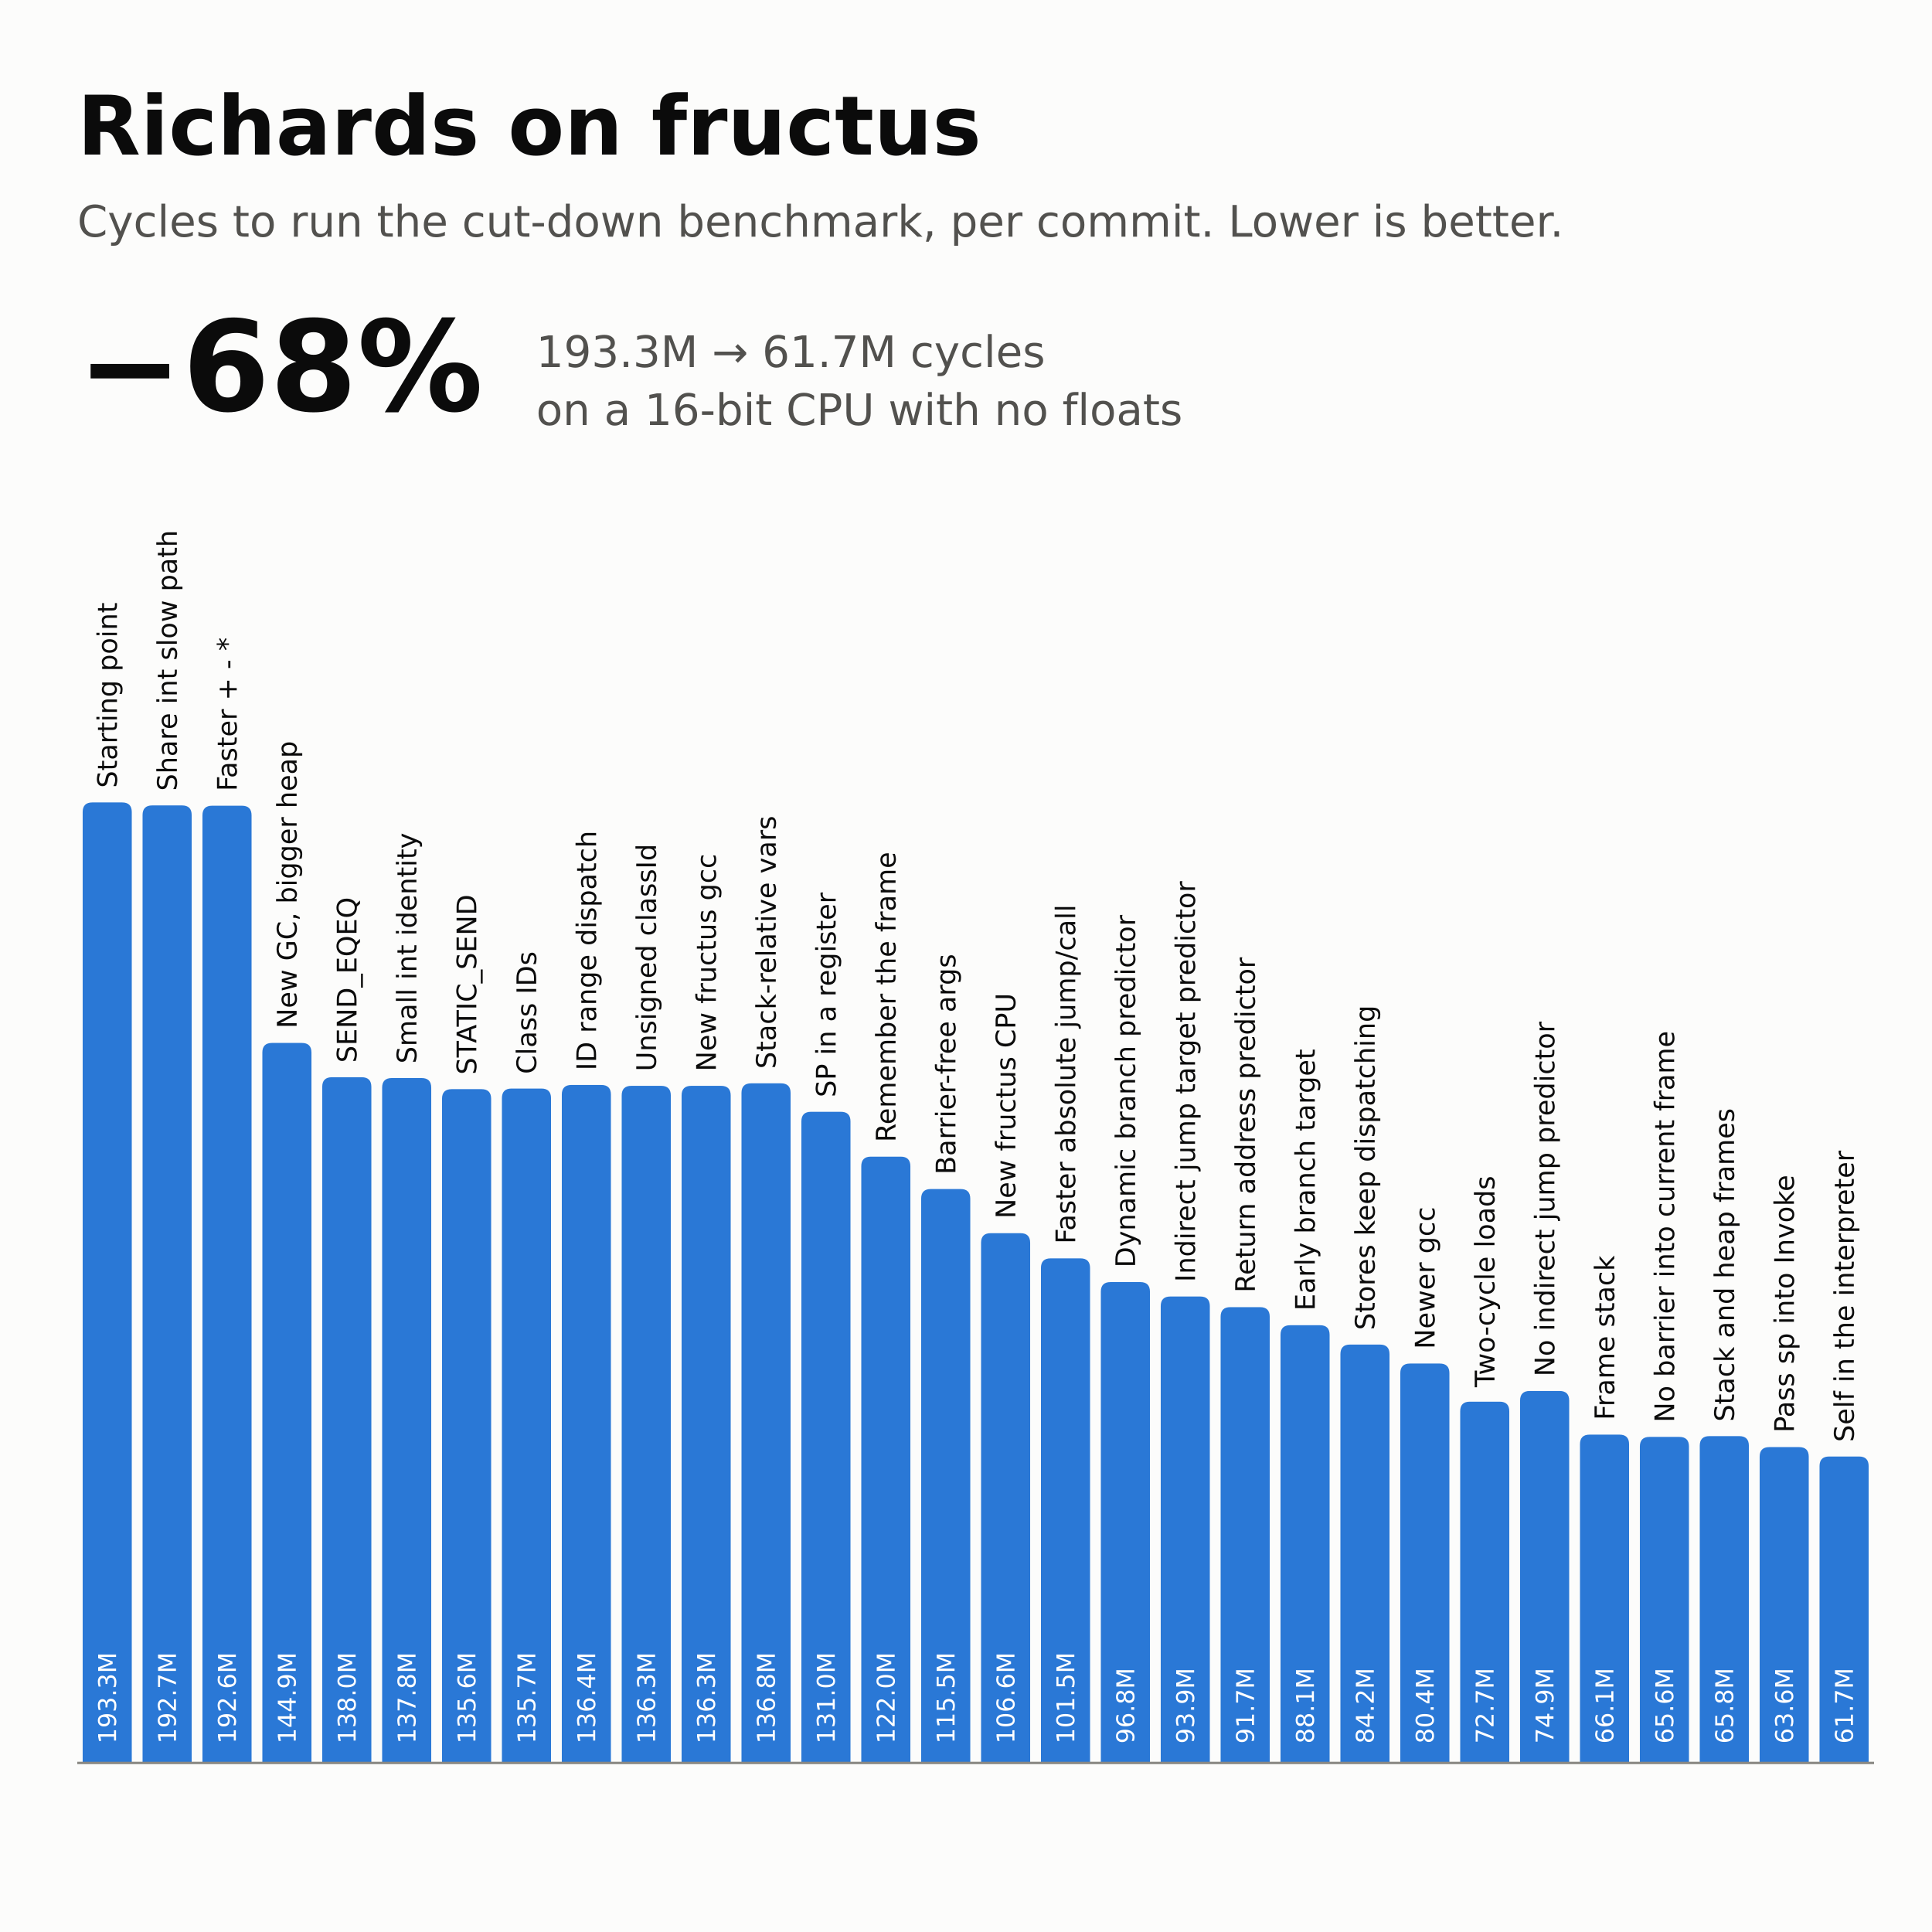
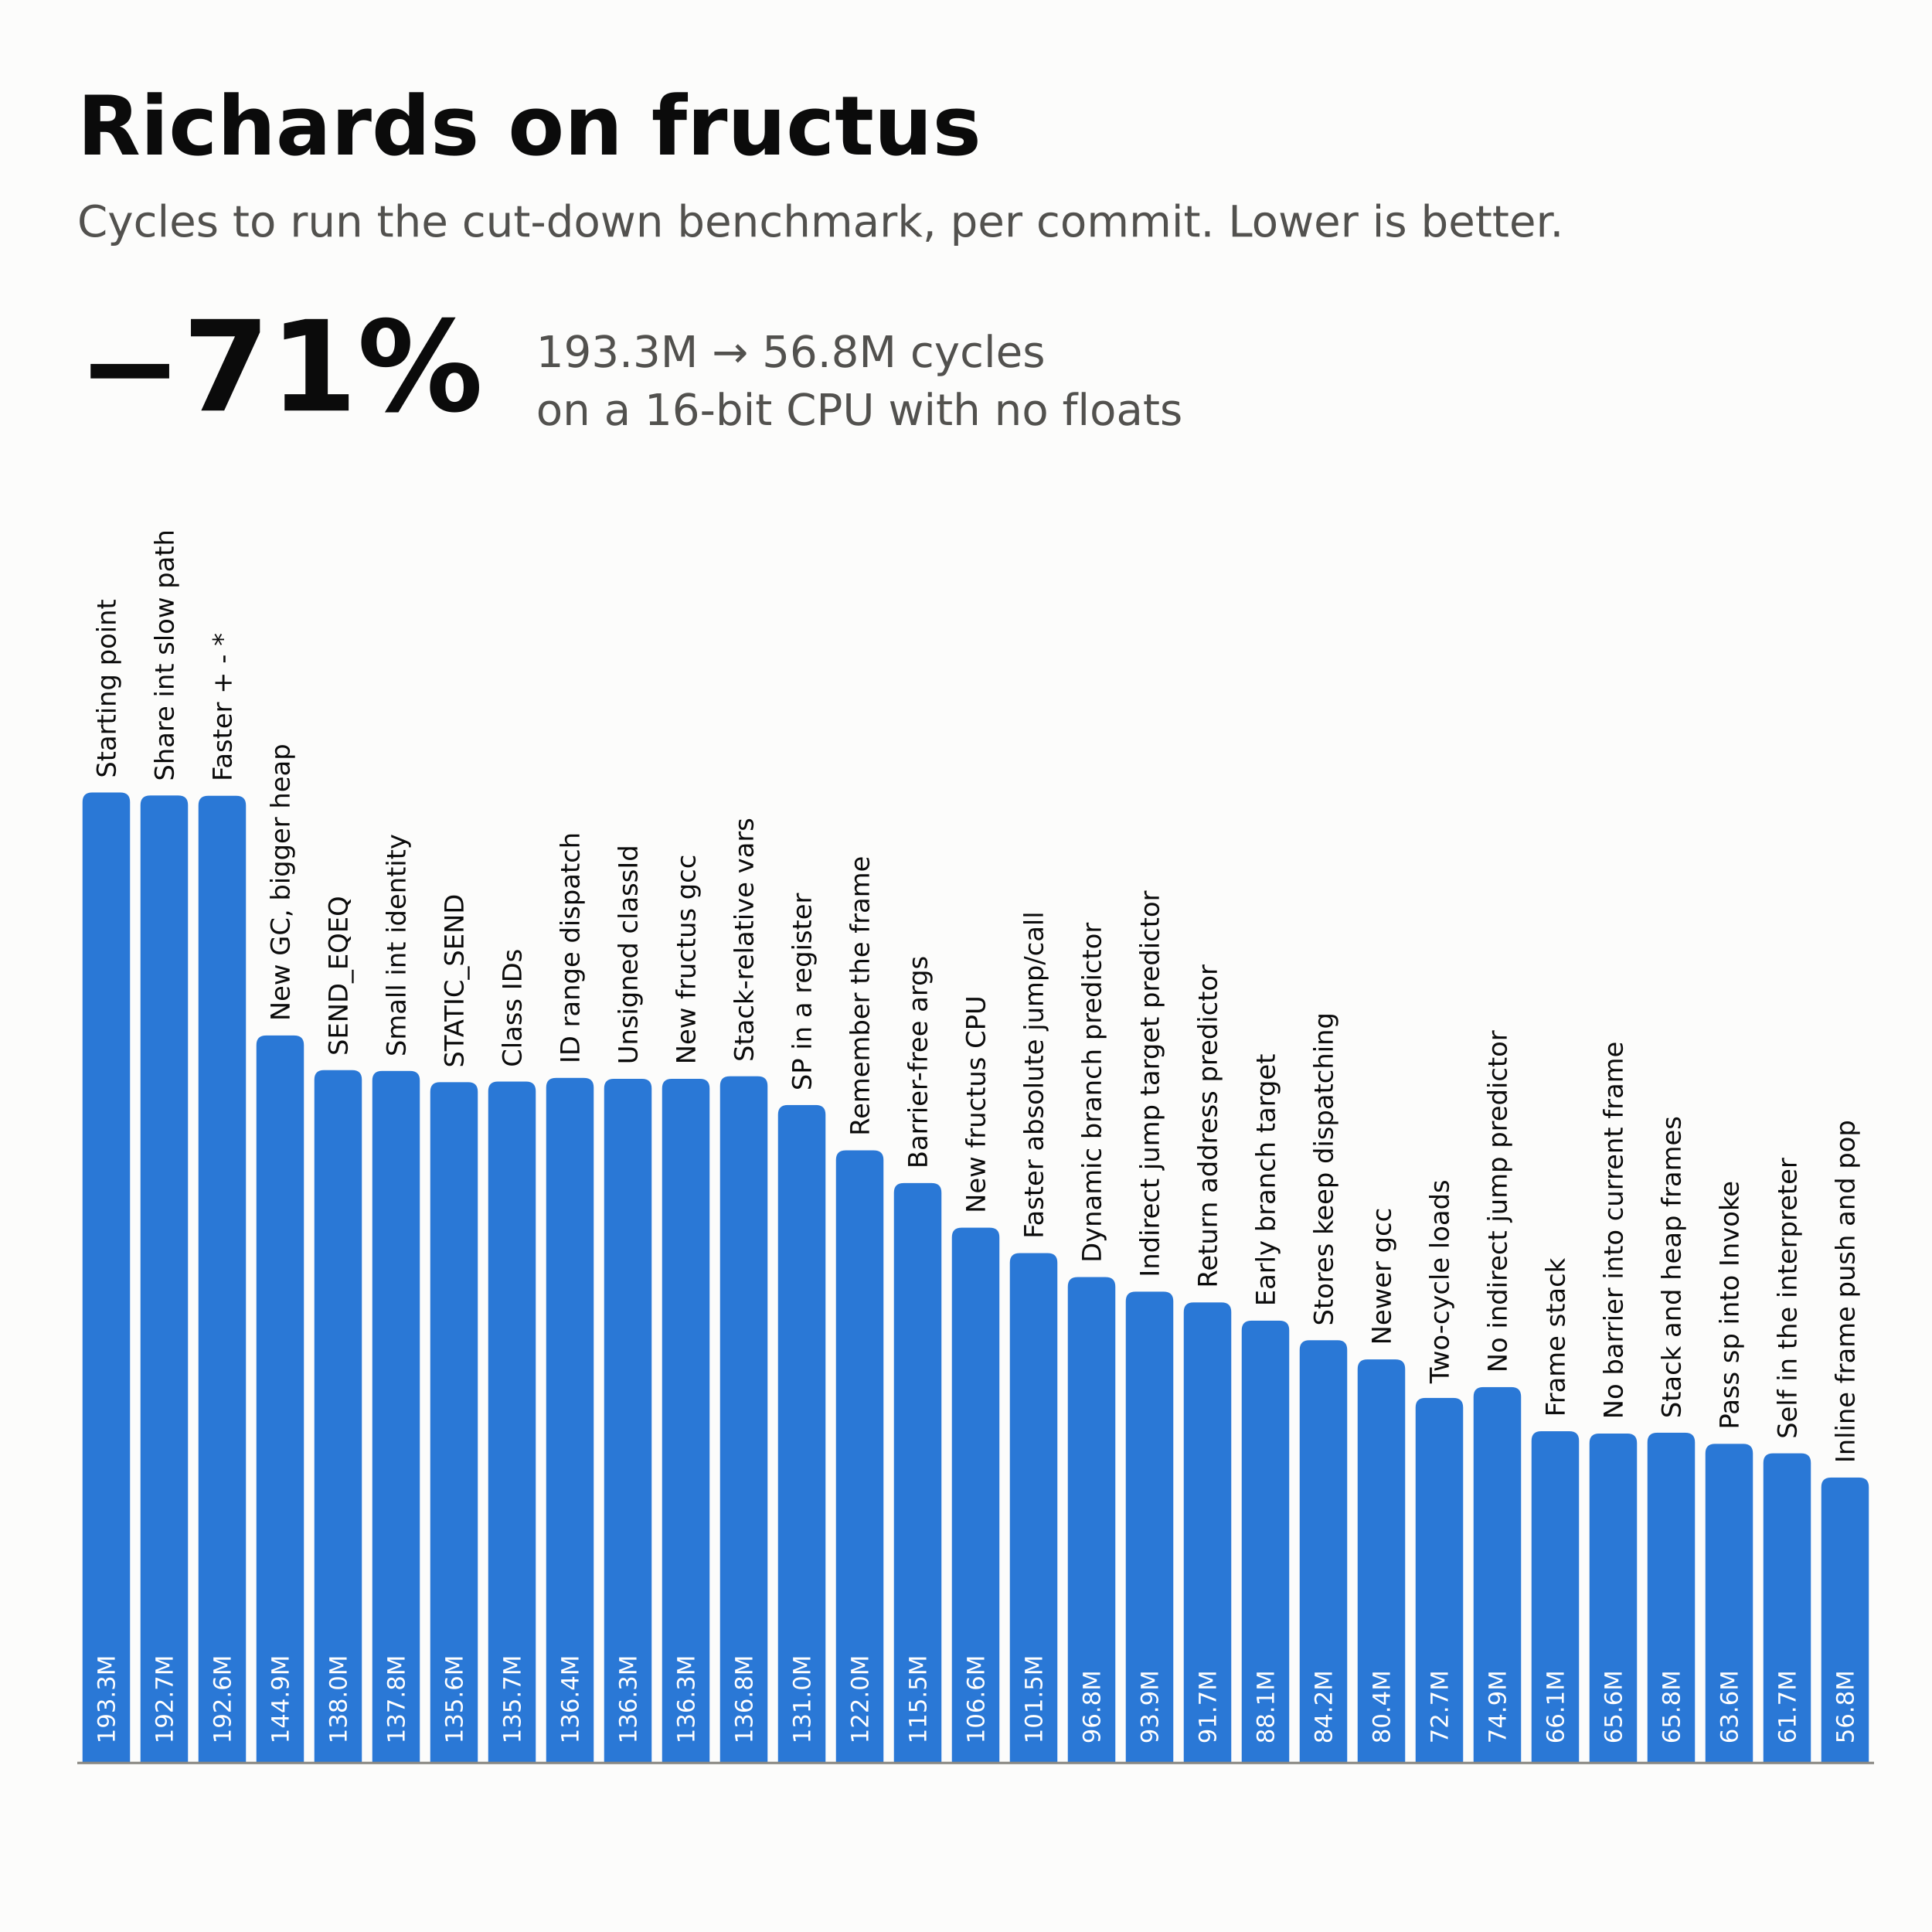
<svg xmlns="http://www.w3.org/2000/svg" width="800" height="800" viewBox="0 0 800 800" font-family="'DejaVu Sans', 'Liberation Sans', sans-serif">
  <rect width="800" height="800" fill="#fcfcfb" />
  <text x="32" y="64" font-size="34" font-weight="bold" fill="#0b0b0b">Richards on fructus</text>
  <text x="32" y="98" font-size="18" fill="#52514e">Cycles to run the cut-down benchmark, per commit. Lower is better.</text>
-   <text x="32" y="170" font-size="52" font-weight="bold" fill="#0b0b0b">−68%</text>
-   <text x="222" y="152" font-size="18" fill="#52514e">193.3M → 61.7M cycles</text>
+   <text x="32" y="170" font-size="52" font-weight="bold" fill="#0b0b0b">−71%</text>
+   <text x="222" y="152" font-size="18" fill="#52514e">193.3M → 56.8M cycles</text>
  <text x="222" y="176" font-size="18" fill="#52514e">on a 16-bit CPU with no floats</text>
-   <path d="M34.232,730 V336.272 Q34.232,332.272 38.232,332.272 H50.568 Q54.568,332.272 54.568,336.272 V730 Z" fill="#2a78d6" />
-   <text transform="translate(48.06048,722) rotate(-90)" font-size="10.168" fill="#ffffff">193.3M</text>
-   <text transform="translate(48.42653,326.2722) rotate(-90)" font-size="11.2" fill="#0b0b0b">Starting point</text>
-   <path d="M59.032,730 V337.507 Q59.032,333.507 63.032,333.507 H75.368 Q79.368,333.507 79.368,337.507 V730 Z" fill="#2a78d6" />
-   <text transform="translate(72.86048,722) rotate(-90)" font-size="10.168" fill="#ffffff">192.7M</text>
-   <text transform="translate(73.22653,327.5067) rotate(-90)" font-size="11.2" fill="#0b0b0b">Share int slow path</text>
-   <path d="M83.832,730 V337.63 Q83.832,333.63 87.832,333.63 H100.168 Q104.168,333.63 104.168,337.63 V730 Z" fill="#2a78d6" />
-   <text transform="translate(97.66048,722) rotate(-90)" font-size="10.168" fill="#ffffff">192.6M</text>
-   <text transform="translate(98.02653,327.6302) rotate(-90)" font-size="11.2" fill="#0b0b0b">Faster + - *</text>
-   <path d="M108.632,730 V435.858 Q108.632,431.858 112.632,431.858 H124.968 Q128.968,431.858 128.968,435.858 V730 Z" fill="#2a78d6" />
-   <text transform="translate(122.4605,722) rotate(-90)" font-size="10.168" fill="#ffffff">144.9M</text>
-   <text transform="translate(122.8265,425.8585) rotate(-90)" font-size="11.2" fill="#0b0b0b">New GC, bigger heap</text>
-   <path d="M133.432,730 V450.056 Q133.432,446.056 137.432,446.056 H149.768 Q153.768,446.056 153.768,450.056 V730 Z" fill="#2a78d6" />
-   <text transform="translate(147.2605,722) rotate(-90)" font-size="10.168" fill="#ffffff">138.0M</text>
-   <text transform="translate(147.6265,440.0557) rotate(-90)" font-size="11.2" fill="#0b0b0b">SEND_EQEQ</text>
-   <path d="M158.232,730 V450.396 Q158.232,446.396 162.232,446.396 H174.568 Q178.568,446.396 178.568,450.396 V730 Z" fill="#2a78d6" />
-   <text transform="translate(172.0605,722) rotate(-90)" font-size="10.168" fill="#ffffff">137.8M</text>
-   <text transform="translate(172.4265,440.3964) rotate(-90)" font-size="11.2" fill="#0b0b0b">Small int identity</text>
-   <path d="M183.032,730 V454.994 Q183.032,450.994 187.032,450.994 H199.368 Q203.368,450.994 203.368,454.994 V730 Z" fill="#2a78d6" />
-   <text transform="translate(196.8605,722) rotate(-90)" font-size="10.168" fill="#ffffff">135.6M</text>
-   <text transform="translate(197.2265,444.9938) rotate(-90)" font-size="11.2" fill="#0b0b0b">STATIC_SEND</text>
-   <path d="M207.832,730 V454.743 Q207.832,450.743 211.832,450.743 H224.168 Q228.168,450.743 228.168,454.743 V730 Z" fill="#2a78d6" />
-   <text transform="translate(221.6605,722) rotate(-90)" font-size="10.168" fill="#ffffff">135.7M</text>
-   <text transform="translate(222.0265,444.7427) rotate(-90)" font-size="11.2" fill="#0b0b0b">Class IDs</text>
-   <path d="M232.632,730 V453.258 Q232.632,449.258 236.632,449.258 H248.968 Q252.968,449.258 252.968,453.258 V730 Z" fill="#2a78d6" />
-   <text transform="translate(246.4605,722) rotate(-90)" font-size="10.168" fill="#ffffff">136.4M</text>
-   <text transform="translate(246.8265,443.2584) rotate(-90)" font-size="11.2" fill="#0b0b0b">ID range dispatch</text>
-   <path d="M257.432,730 V453.623 Q257.432,449.623 261.432,449.623 H273.768 Q277.768,449.623 277.768,453.623 V730 Z" fill="#2a78d6" />
-   <text transform="translate(271.2605,722) rotate(-90)" font-size="10.168" fill="#ffffff">136.3M</text>
-   <text transform="translate(271.6265,443.6234) rotate(-90)" font-size="11.2" fill="#0b0b0b">Unsigned classId</text>
-   <path d="M282.232,730 V453.623 Q282.232,449.623 286.232,449.623 H298.568 Q302.568,449.623 302.568,453.623 V730 Z" fill="#2a78d6" />
-   <text transform="translate(296.0605,722) rotate(-90)" font-size="10.168" fill="#ffffff">136.3M</text>
-   <text transform="translate(296.4265,443.6234) rotate(-90)" font-size="11.2" fill="#0b0b0b">New fructus gcc</text>
-   <path d="M307.032,730 V452.581 Q307.032,448.581 311.032,448.581 H323.368 Q327.368,448.581 327.368,452.581 V730 Z" fill="#2a78d6" />
-   <text transform="translate(320.8605,722) rotate(-90)" font-size="10.168" fill="#ffffff">136.8M</text>
-   <text transform="translate(321.2265,442.5807) rotate(-90)" font-size="11.2" fill="#0b0b0b">Stack-relative vars</text>
-   <path d="M331.832,730 V464.366 Q331.832,460.366 335.832,460.366 H348.168 Q352.168,460.366 352.168,464.366 V730 Z" fill="#2a78d6" />
-   <text transform="translate(345.6605,722) rotate(-90)" font-size="10.168" fill="#ffffff">131.0M</text>
-   <text transform="translate(346.0265,454.3658) rotate(-90)" font-size="11.2" fill="#0b0b0b">SP in a register</text>
-   <path d="M356.632,730 V482.945 Q356.632,478.945 360.632,478.945 H372.968 Q376.968,478.945 376.968,482.945 V730 Z" fill="#2a78d6" />
-   <text transform="translate(370.4605,722) rotate(-90)" font-size="10.168" fill="#ffffff">122.0M</text>
-   <text transform="translate(370.8265,472.9449) rotate(-90)" font-size="11.2" fill="#0b0b0b">Remember the frame</text>
-   <path d="M381.432,730 V496.352 Q381.432,492.352 385.432,492.352 H397.768 Q401.768,492.352 401.768,496.352 V730 Z" fill="#2a78d6" />
-   <text transform="translate(395.2605,722) rotate(-90)" font-size="10.168" fill="#ffffff">115.5M</text>
-   <text transform="translate(395.6265,486.3523) rotate(-90)" font-size="11.2" fill="#0b0b0b">Barrier-free args</text>
-   <path d="M406.232,730 V514.633 Q406.232,510.633 410.232,510.633 H422.568 Q426.568,510.633 426.568,514.633 V730 Z" fill="#2a78d6" />
-   <text transform="translate(420.0605,722) rotate(-90)" font-size="10.168" fill="#ffffff">106.6M</text>
-   <text transform="translate(420.4265,504.633) rotate(-90)" font-size="11.2" fill="#0b0b0b">New fructus CPU</text>
-   <path d="M431.032,730 V525.062 Q431.032,521.062 435.032,521.062 H447.368 Q451.368,521.062 451.368,525.062 V730 Z" fill="#2a78d6" />
-   <text transform="translate(444.8605,722) rotate(-90)" font-size="10.168" fill="#ffffff">101.5M</text>
-   <text transform="translate(445.2265,515.0617) rotate(-90)" font-size="11.2" fill="#0b0b0b">Faster absolute jump/call</text>
-   <path d="M455.832,730 V534.885 Q455.832,530.885 459.832,530.885 H472.168 Q476.168,530.885 476.168,534.885 V730 Z" fill="#2a78d6" />
-   <text transform="translate(469.6605,722) rotate(-90)" font-size="10.168" fill="#ffffff">96.8M</text>
-   <text transform="translate(470.0265,524.885) rotate(-90)" font-size="11.2" fill="#0b0b0b">Dynamic branch predictor</text>
-   <path d="M480.632,730 V540.854 Q480.632,536.854 484.632,536.854 H496.968 Q500.968,536.854 500.968,540.854 V730 Z" fill="#2a78d6" />
-   <text transform="translate(494.4605,722) rotate(-90)" font-size="10.168" fill="#ffffff">93.9M</text>
-   <text transform="translate(494.8265,530.854) rotate(-90)" font-size="11.2" fill="#0b0b0b">Indirect jump target predictor</text>
-   <path d="M505.432,730 V545.261 Q505.432,541.261 509.432,541.261 H521.768 Q525.768,541.261 525.768,545.261 V730 Z" fill="#2a78d6" />
-   <text transform="translate(519.2605,722) rotate(-90)" font-size="10.168" fill="#ffffff">91.7M</text>
-   <text transform="translate(519.6265,535.2606) rotate(-90)" font-size="11.2" fill="#0b0b0b">Return address predictor</text>
-   <path d="M530.232,730 V552.743 Q530.232,548.743 534.232,548.743 H546.568 Q550.568,548.743 550.568,552.743 V730 Z" fill="#2a78d6" />
-   <text transform="translate(544.0605,722) rotate(-90)" font-size="10.168" fill="#ffffff">88.1M</text>
-   <text transform="translate(544.4265,542.7433) rotate(-90)" font-size="11.2" fill="#0b0b0b">Early branch target</text>
-   <path d="M555.032,730 V560.754 Q555.032,556.754 559.032,556.754 H571.368 Q575.368,556.754 575.368,560.754 V730 Z" fill="#2a78d6" />
-   <text transform="translate(568.8605,722) rotate(-90)" font-size="10.168" fill="#ffffff">84.2M</text>
-   <text transform="translate(569.2265,550.754) rotate(-90)" font-size="11.2" fill="#0b0b0b">Stores keep dispatching</text>
-   <path d="M579.832,730 V568.616 Q579.832,564.616 583.832,564.616 H596.168 Q600.168,564.616 600.168,568.616 V730 Z" fill="#2a78d6" />
-   <text transform="translate(593.6605,722) rotate(-90)" font-size="10.168" fill="#ffffff">80.4M</text>
-   <text transform="translate(594.0265,558.6162) rotate(-90)" font-size="11.2" fill="#0b0b0b">Newer gcc</text>
-   <path d="M604.632,730 V584.406 Q604.632,580.406 608.632,580.406 H620.968 Q624.968,580.406 624.968,584.406 V730 Z" fill="#2a78d6" />
-   <text transform="translate(618.4605,722) rotate(-90)" font-size="10.168" fill="#ffffff">72.7M</text>
-   <text transform="translate(618.8265,574.4057) rotate(-90)" font-size="11.2" fill="#0b0b0b">Two-cycle loads</text>
-   <path d="M629.432,730 V579.97 Q629.432,575.97 633.432,575.97 H645.768 Q649.768,575.97 649.768,579.97 V730 Z" fill="#2a78d6" />
-   <text transform="translate(643.2605,722) rotate(-90)" font-size="10.168" fill="#ffffff">74.9M</text>
-   <text transform="translate(643.6265,569.9705) rotate(-90)" font-size="11.2" fill="#0b0b0b">No indirect jump predictor</text>
-   <path d="M654.232,730 V598.048 Q654.232,594.048 658.232,594.048 H670.568 Q674.568,594.048 674.568,598.048 V730 Z" fill="#2a78d6" />
-   <text transform="translate(668.0605,722) rotate(-90)" font-size="10.168" fill="#ffffff">66.1M</text>
-   <text transform="translate(668.4265,588.0477) rotate(-90)" font-size="11.2" fill="#0b0b0b">Frame stack</text>
-   <path d="M679.032,730 V598.993 Q679.032,594.993 683.032,594.993 H695.368 Q699.368,594.993 699.368,598.993 V730 Z" fill="#2a78d6" />
-   <text transform="translate(692.8605,722) rotate(-90)" font-size="10.168" fill="#ffffff">65.6M</text>
-   <text transform="translate(693.2265,588.9926) rotate(-90)" font-size="11.2" fill="#0b0b0b">No barrier into current frame</text>
-   <path d="M703.832,730 V598.665 Q703.832,594.665 707.832,594.665 H720.168 Q724.168,594.665 724.168,598.665 V730 Z" fill="#2a78d6" />
-   <text transform="translate(717.6605,722) rotate(-90)" font-size="10.168" fill="#ffffff">65.8M</text>
-   <text transform="translate(718.0265,588.6645) rotate(-90)" font-size="11.2" fill="#0b0b0b">Stack and heap frames</text>
-   <path d="M728.632,730 V603.216 Q728.632,599.216 732.632,599.216 H744.968 Q748.968,599.216 748.968,603.216 V730 Z" fill="#2a78d6" />
-   <text transform="translate(742.4605,722) rotate(-90)" font-size="10.168" fill="#ffffff">63.6M</text>
-   <text transform="translate(742.8265,593.2156) rotate(-90)" font-size="11.2" fill="#0b0b0b">Pass sp into Invoke</text>
-   <path d="M753.432,730 V607.106 Q753.432,603.106 757.432,603.106 H769.768 Q773.768,603.106 773.768,607.106 V730 Z" fill="#2a78d6" />
-   <text transform="translate(767.2605,722) rotate(-90)" font-size="10.168" fill="#ffffff">61.7M</text>
-   <text transform="translate(767.6265,597.1057) rotate(-90)" font-size="11.2" fill="#0b0b0b">Self in the interpreter</text>
+   <path d="M34.16,730 V332.146 Q34.16,328.146 38.16,328.146 H49.84 Q53.84,328.146 53.84,332.146 V730 Z" fill="#2a78d6" />
+   <text transform="translate(47.5424,722) rotate(-90)" font-size="9.84" fill="#ffffff">193.3M</text>
+   <text transform="translate(47.89664,322.1463) rotate(-90)" font-size="10.8" fill="#0b0b0b">Starting point</text>
+   <path d="M58.16,730 V333.394 Q58.16,329.394 62.16,329.394 H73.84 Q77.84,329.394 77.84,333.394 V730 Z" fill="#2a78d6" />
+   <text transform="translate(71.5424,722) rotate(-90)" font-size="9.84" fill="#ffffff">192.7M</text>
+   <text transform="translate(71.89664,323.3936) rotate(-90)" font-size="10.8" fill="#0b0b0b">Share int slow path</text>
+   <path d="M82.16,730 V333.518 Q82.16,329.518 86.16,329.518 H97.84 Q101.84,329.518 101.84,333.518 V730 Z" fill="#2a78d6" />
+   <text transform="translate(95.5424,722) rotate(-90)" font-size="9.84" fill="#ffffff">192.6M</text>
+   <text transform="translate(95.89664,323.5183) rotate(-90)" font-size="10.8" fill="#0b0b0b">Faster + - *</text>
+   <path d="M106.16,730 V432.766 Q106.16,428.766 110.16,428.766 H121.84 Q125.84,428.766 125.84,432.766 V730 Z" fill="#2a78d6" />
+   <text transform="translate(119.5424,722) rotate(-90)" font-size="9.84" fill="#ffffff">144.9M</text>
+   <text transform="translate(119.8966,422.7656) rotate(-90)" font-size="10.8" fill="#0b0b0b">New GC, bigger heap</text>
+   <path d="M130.16,730 V447.11 Q130.16,443.11 134.16,443.11 H145.84 Q149.84,443.11 149.84,447.11 V730 Z" fill="#2a78d6" />
+   <text transform="translate(143.5424,722) rotate(-90)" font-size="9.84" fill="#ffffff">138.0M</text>
+   <text transform="translate(143.8966,437.1101) rotate(-90)" font-size="10.8" fill="#0b0b0b">SEND_EQEQ</text>
+   <path d="M154.16,730 V447.454 Q154.16,443.454 158.16,443.454 H169.84 Q173.84,443.454 173.84,447.454 V730 Z" fill="#2a78d6" />
+   <text transform="translate(167.5424,722) rotate(-90)" font-size="9.84" fill="#ffffff">137.8M</text>
+   <text transform="translate(167.8966,437.4544) rotate(-90)" font-size="10.8" fill="#0b0b0b">Small int identity</text>
+   <path d="M178.16,730 V452.099 Q178.16,448.099 182.16,448.099 H193.84 Q197.84,448.099 197.84,452.099 V730 Z" fill="#2a78d6" />
+   <text transform="translate(191.5424,722) rotate(-90)" font-size="9.84" fill="#ffffff">135.6M</text>
+   <text transform="translate(191.8966,442.0995) rotate(-90)" font-size="10.8" fill="#0b0b0b">STATIC_SEND</text>
+   <path d="M202.16,730 V451.846 Q202.16,447.846 206.16,447.846 H217.84 Q221.84,447.846 221.84,451.846 V730 Z" fill="#2a78d6" />
+   <text transform="translate(215.5424,722) rotate(-90)" font-size="9.84" fill="#ffffff">135.7M</text>
+   <text transform="translate(215.8966,441.8458) rotate(-90)" font-size="10.8" fill="#0b0b0b">Class IDs</text>
+   <path d="M226.16,730 V450.346 Q226.16,446.346 230.16,446.346 H241.84 Q245.84,446.346 245.84,450.346 V730 Z" fill="#2a78d6" />
+   <text transform="translate(239.5424,722) rotate(-90)" font-size="9.84" fill="#ffffff">136.4M</text>
+   <text transform="translate(239.8966,440.3461) rotate(-90)" font-size="10.8" fill="#0b0b0b">ID range dispatch</text>
+   <path d="M250.16,730 V450.715 Q250.16,446.715 254.16,446.715 H265.84 Q269.84,446.715 269.84,450.715 V730 Z" fill="#2a78d6" />
+   <text transform="translate(263.5424,722) rotate(-90)" font-size="9.84" fill="#ffffff">136.3M</text>
+   <text transform="translate(263.8966,440.7148) rotate(-90)" font-size="10.8" fill="#0b0b0b">Unsigned classId</text>
+   <path d="M274.16,730 V450.715 Q274.16,446.715 278.16,446.715 H289.84 Q293.84,446.715 293.84,450.715 V730 Z" fill="#2a78d6" />
+   <text transform="translate(287.5424,722) rotate(-90)" font-size="9.84" fill="#ffffff">136.3M</text>
+   <text transform="translate(287.8966,440.7148) rotate(-90)" font-size="10.8" fill="#0b0b0b">New fructus gcc</text>
+   <path d="M298.16,730 V449.661 Q298.16,445.661 302.16,445.661 H313.84 Q317.84,445.661 317.84,449.661 V730 Z" fill="#2a78d6" />
+   <text transform="translate(311.5424,722) rotate(-90)" font-size="9.84" fill="#ffffff">136.8M</text>
+   <text transform="translate(311.8966,439.6614) rotate(-90)" font-size="10.8" fill="#0b0b0b">Stack-relative vars</text>
+   <path d="M322.16,730 V461.569 Q322.16,457.569 326.16,457.569 H337.84 Q341.84,457.569 341.84,461.569 V730 Z" fill="#2a78d6" />
+   <text transform="translate(335.5424,722) rotate(-90)" font-size="9.84" fill="#ffffff">131.0M</text>
+   <text transform="translate(335.8966,451.5687) rotate(-90)" font-size="10.8" fill="#0b0b0b">SP in a register</text>
+   <path d="M346.16,730 V480.341 Q346.16,476.341 350.16,476.341 H361.84 Q365.84,476.341 365.84,480.341 V730 Z" fill="#2a78d6" />
+   <text transform="translate(359.5424,722) rotate(-90)" font-size="9.84" fill="#ffffff">122.0M</text>
+   <text transform="translate(359.8966,470.3405) rotate(-90)" font-size="10.8" fill="#0b0b0b">Remember the frame</text>
+   <path d="M370.16,730 V493.887 Q370.16,489.887 374.16,489.887 H385.84 Q389.84,489.887 389.84,493.887 V730 Z" fill="#2a78d6" />
+   <text transform="translate(383.5424,722) rotate(-90)" font-size="9.84" fill="#ffffff">115.5M</text>
+   <text transform="translate(383.8966,483.887) rotate(-90)" font-size="10.8" fill="#0b0b0b">Barrier-free args</text>
+   <path d="M394.16,730 V512.357 Q394.16,508.357 398.16,508.357 H409.84 Q413.84,508.357 413.84,512.357 V730 Z" fill="#2a78d6" />
+   <text transform="translate(407.5424,722) rotate(-90)" font-size="9.84" fill="#ffffff">106.6M</text>
+   <text transform="translate(407.8966,502.3574) rotate(-90)" font-size="10.8" fill="#0b0b0b">New fructus CPU</text>
+   <path d="M418.16,730 V522.894 Q418.16,518.894 422.16,518.894 H433.84 Q437.84,518.894 437.84,522.894 V730 Z" fill="#2a78d6" />
+   <text transform="translate(431.5424,722) rotate(-90)" font-size="9.84" fill="#ffffff">101.5M</text>
+   <text transform="translate(431.8966,512.8942) rotate(-90)" font-size="10.8" fill="#0b0b0b">Faster absolute jump/call</text>
+   <path d="M442.16,730 V532.819 Q442.16,528.819 446.16,528.819 H457.84 Q461.84,528.819 461.84,532.819 V730 Z" fill="#2a78d6" />
+   <text transform="translate(455.5424,722) rotate(-90)" font-size="9.84" fill="#ffffff">96.8M</text>
+   <text transform="translate(455.8966,522.8195) rotate(-90)" font-size="10.8" fill="#0b0b0b">Dynamic branch predictor</text>
+   <path d="M466.16,730 V538.85 Q466.16,534.85 470.16,534.85 H481.84 Q485.84,534.85 485.84,538.85 V730 Z" fill="#2a78d6" />
+   <text transform="translate(479.5424,722) rotate(-90)" font-size="9.84" fill="#ffffff">93.9M</text>
+   <text transform="translate(479.8966,528.8503) rotate(-90)" font-size="10.8" fill="#0b0b0b">Indirect jump target predictor</text>
+   <path d="M490.16,730 V543.303 Q490.16,539.303 494.16,539.303 H505.84 Q509.84,539.303 509.84,543.303 V730 Z" fill="#2a78d6" />
+   <text transform="translate(503.5424,722) rotate(-90)" font-size="9.84" fill="#ffffff">91.7M</text>
+   <text transform="translate(503.8966,533.3026) rotate(-90)" font-size="10.8" fill="#0b0b0b">Return address predictor</text>
+   <path d="M514.16,730 V550.863 Q514.16,546.863 518.16,546.863 H529.84 Q533.84,546.863 533.84,550.863 V730 Z" fill="#2a78d6" />
+   <text transform="translate(527.5424,722) rotate(-90)" font-size="9.84" fill="#ffffff">88.1M</text>
+   <text transform="translate(527.8966,540.863) rotate(-90)" font-size="10.8" fill="#0b0b0b">Early branch target</text>
+   <path d="M538.16,730 V558.957 Q538.16,554.957 542.16,554.957 H553.84 Q557.84,554.957 557.84,558.957 V730 Z" fill="#2a78d6" />
+   <text transform="translate(551.5424,722) rotate(-90)" font-size="9.84" fill="#ffffff">84.2M</text>
+   <text transform="translate(551.8966,548.9568) rotate(-90)" font-size="10.8" fill="#0b0b0b">Stores keep dispatching</text>
+   <path d="M562.16,730 V566.901 Q562.16,562.901 566.16,562.901 H577.84 Q581.84,562.901 581.84,566.901 V730 Z" fill="#2a78d6" />
+   <text transform="translate(575.5424,722) rotate(-90)" font-size="9.84" fill="#ffffff">80.4M</text>
+   <text transform="translate(575.8966,556.9005) rotate(-90)" font-size="10.8" fill="#0b0b0b">Newer gcc</text>
+   <path d="M586.16,730 V582.854 Q586.16,578.854 590.16,578.854 H601.84 Q605.84,578.854 605.84,582.854 V730 Z" fill="#2a78d6" />
+   <text transform="translate(599.5424,722) rotate(-90)" font-size="9.84" fill="#ffffff">72.7M</text>
+   <text transform="translate(599.8966,572.8538) rotate(-90)" font-size="10.8" fill="#0b0b0b">Two-cycle loads</text>
+   <path d="M610.16,730 V578.373 Q610.16,574.373 614.16,574.373 H625.84 Q629.84,574.373 629.84,578.373 V730 Z" fill="#2a78d6" />
+   <text transform="translate(623.5424,722) rotate(-90)" font-size="9.84" fill="#ffffff">74.9M</text>
+   <text transform="translate(623.8966,568.3726) rotate(-90)" font-size="10.8" fill="#0b0b0b">No indirect jump predictor</text>
+   <path d="M634.16,730 V596.637 Q634.16,592.637 638.16,592.637 H649.84 Q653.84,592.637 653.84,596.637 V730 Z" fill="#2a78d6" />
+   <text transform="translate(647.5424,722) rotate(-90)" font-size="9.84" fill="#ffffff">66.1M</text>
+   <text transform="translate(647.8966,586.6374) rotate(-90)" font-size="10.8" fill="#0b0b0b">Frame stack</text>
+   <path d="M658.16,730 V597.592 Q658.16,593.592 662.16,593.592 H673.84 Q677.84,593.592 677.84,597.592 V730 Z" fill="#2a78d6" />
+   <text transform="translate(671.5424,722) rotate(-90)" font-size="9.84" fill="#ffffff">65.6M</text>
+   <text transform="translate(671.8966,587.5921) rotate(-90)" font-size="10.8" fill="#0b0b0b">No barrier into current frame</text>
+   <path d="M682.16,730 V597.261 Q682.16,593.261 686.16,593.261 H697.84 Q701.84,593.261 701.84,597.261 V730 Z" fill="#2a78d6" />
+   <text transform="translate(695.5424,722) rotate(-90)" font-size="9.84" fill="#ffffff">65.8M</text>
+   <text transform="translate(695.8966,587.2606) rotate(-90)" font-size="10.8" fill="#0b0b0b">Stack and heap frames</text>
+   <path d="M706.16,730 V601.859 Q706.16,597.859 710.16,597.859 H721.84 Q725.84,597.859 725.84,601.859 V730 Z" fill="#2a78d6" />
+   <text transform="translate(719.5424,722) rotate(-90)" font-size="9.84" fill="#ffffff">63.6M</text>
+   <text transform="translate(719.8966,591.8589) rotate(-90)" font-size="10.8" fill="#0b0b0b">Pass sp into Invoke</text>
+   <path d="M730.16,730 V605.789 Q730.16,601.789 734.16,601.789 H745.84 Q749.84,601.789 749.84,605.789 V730 Z" fill="#2a78d6" />
+   <text transform="translate(743.5424,722) rotate(-90)" font-size="9.84" fill="#ffffff">61.7M</text>
+   <text transform="translate(743.8966,595.7893) rotate(-90)" font-size="10.8" fill="#0b0b0b">Self in the interpreter</text>
+   <path d="M754.16,730 V615.823 Q754.16,611.823 758.16,611.823 H769.84 Q773.84,611.823 773.84,615.823 V730 Z" fill="#2a78d6" />
+   <text transform="translate(767.5424,722) rotate(-90)" font-size="9.84" fill="#ffffff">56.8M</text>
+   <text transform="translate(767.8966,605.8233) rotate(-90)" font-size="10.8" fill="#0b0b0b">Inline frame push and pop</text>
  <line x1="32" x2="776" y1="730" y2="730" stroke="#8a8984" stroke-width="1" />
</svg>
